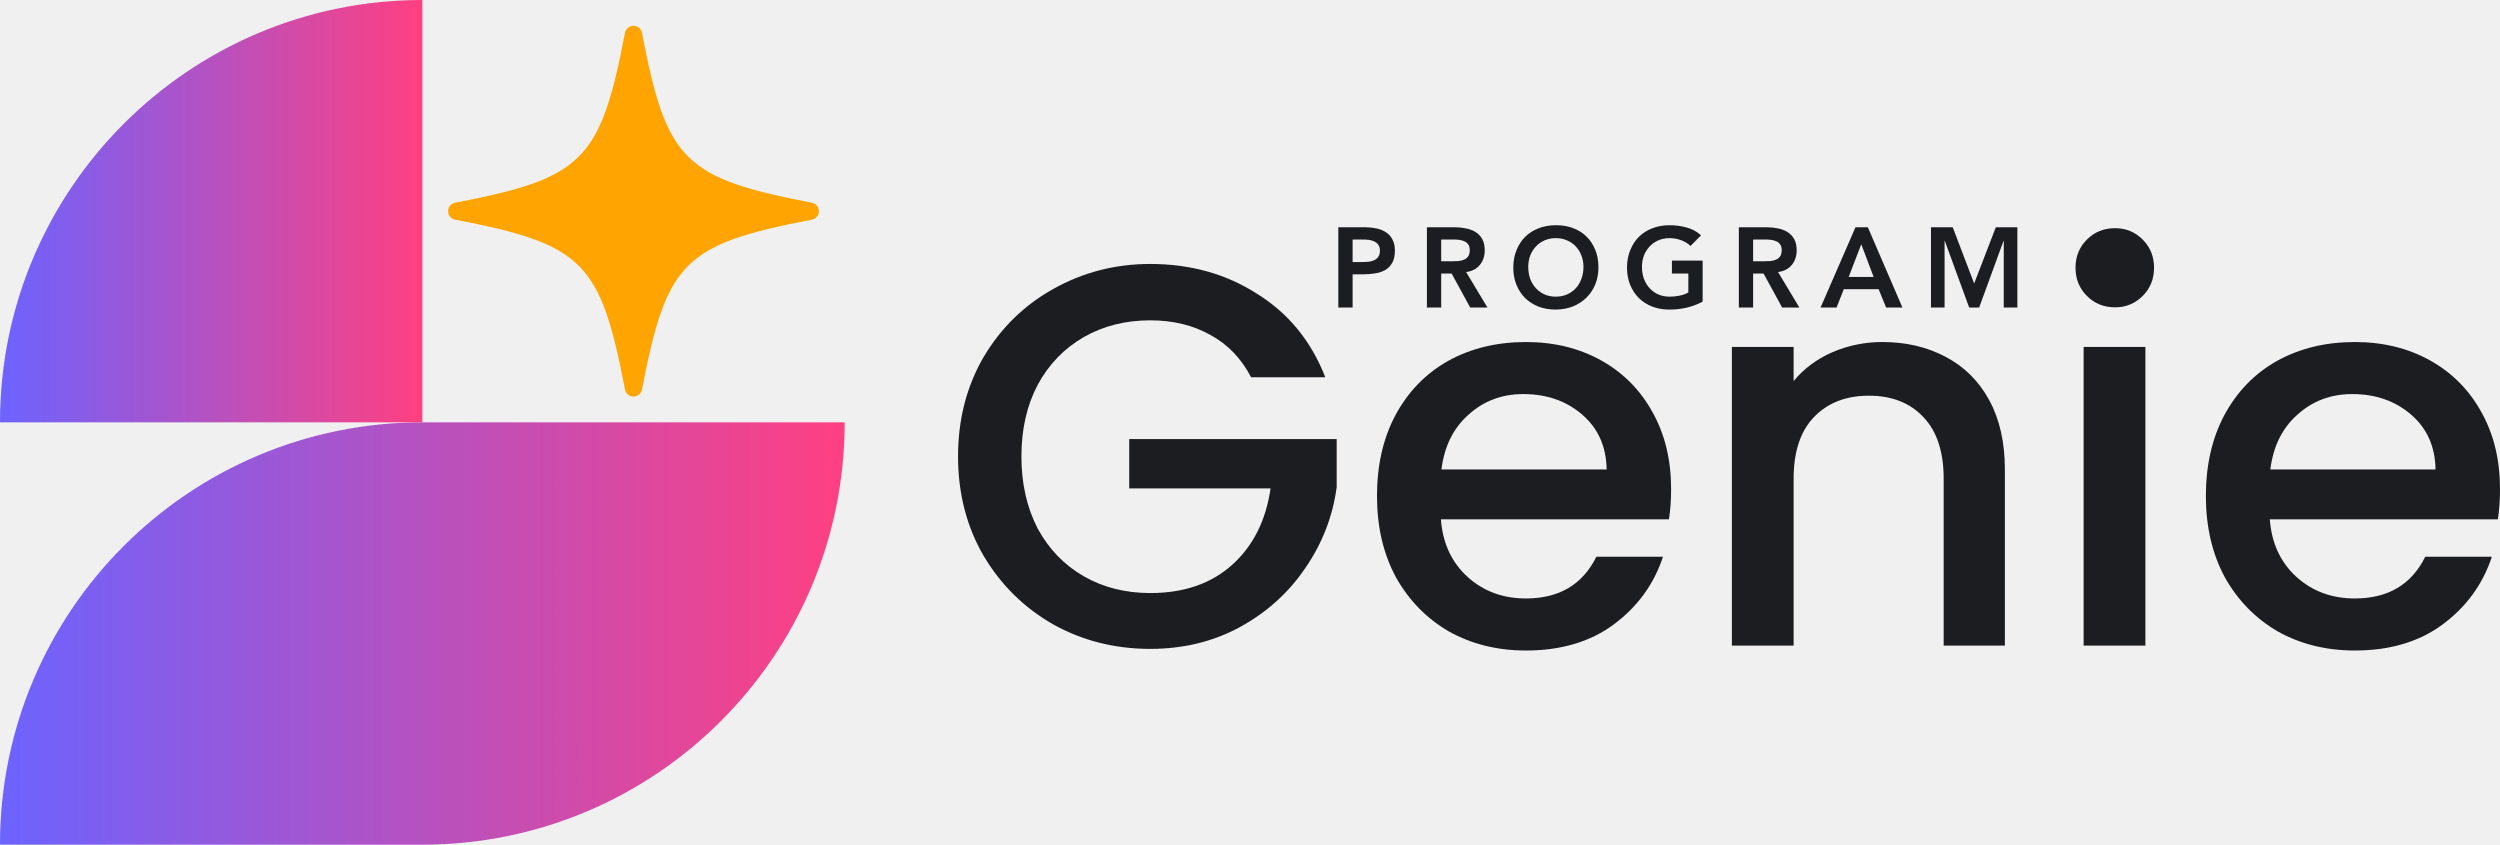
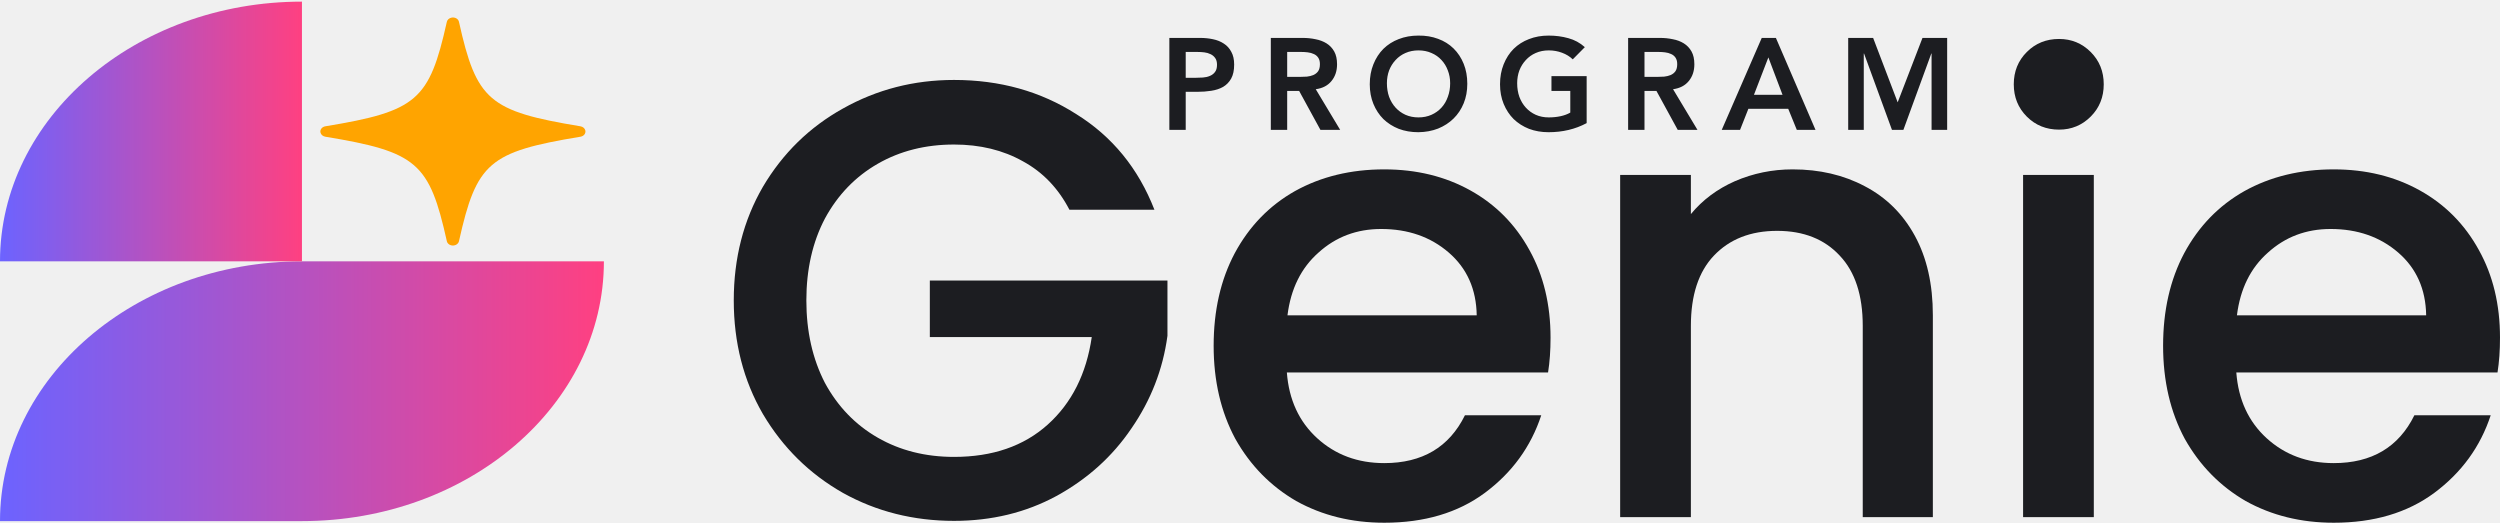
- <svg xmlns="http://www.w3.org/2000/svg" width="882" height="298" viewBox="0 0 882 298" fill="none">
+ <svg xmlns="http://www.w3.org/2000/svg" width="770" height="161" viewBox="0 0 770 161" fill="none">
  <g clip-path="url(#clip0_338_12459)">
-     <path d="M149 149C66.705 149 0 215.705 0 298H149C231.295 298 298 231.295 298 149H149Z" fill="url(#paint0_linear_338_12459)" />
-     <path d="M223.482 139.915C224.935 139.915 226.189 138.879 226.48 137.443C235.147 92.307 241.289 86.166 286.425 77.498C288.079 77.189 289.169 75.59 288.842 73.937C288.606 72.701 287.661 71.756 286.425 71.52C241.289 62.853 235.111 56.711 226.48 11.575C226.171 9.921 224.572 8.831 222.918 9.158C221.701 9.394 220.738 10.339 220.502 11.575C211.834 56.711 205.693 62.853 160.556 71.52C158.903 71.829 157.813 73.428 158.14 75.082C158.376 76.317 159.321 77.262 160.556 77.498C205.693 86.166 211.871 92.344 220.502 137.443C220.774 138.879 222.028 139.915 223.5 139.915H223.482Z" fill="#FFA400" />
-     <path d="M149 0V149H0C0 66.759 66.759 0 149 0Z" fill="url(#paint1_linear_338_12459)" />
+     <path d="M93 80.5C41.635 80.5 0 116.315 0 160.5H93C144.365 160.5 186 124.685 186 80.5H93Z" fill="url(#paint0_linear_338_12459)" />
+     <path d="M139.489 75.622C140.396 75.622 141.178 75.066 141.36 74.295C146.77 50.061 150.603 46.764 178.775 42.11C179.807 41.944 180.488 41.085 180.284 40.198C180.136 39.534 179.547 39.027 178.775 38.9C150.603 34.246 146.747 30.949 141.36 6.715C141.167 5.827 140.169 5.242 139.137 5.417C138.377 5.544 137.776 6.051 137.629 6.715C132.219 30.949 128.385 34.246 100.213 38.9C99.181 39.066 98.501 39.924 98.705 40.812C98.852 41.476 99.442 41.983 100.213 42.11C128.385 46.764 132.241 50.081 137.629 74.295C137.799 75.066 138.581 75.622 139.5 75.622H139.489Z" fill="#FFA400" />
+     <path d="M93 0.5V80.5H0C0 36.344 41.669 0.5 93 0.5Z" fill="url(#paint1_linear_338_12459)" />
  </g>
-   <path d="M441.384 133.099C437.944 126.469 433.167 121.496 427.052 118.18C420.936 114.737 413.866 113.016 405.84 113.016C397.049 113.016 389.214 114.993 382.335 118.945C375.455 122.898 370.041 128.509 366.091 135.777C362.269 143.046 360.358 151.461 360.358 161.025C360.358 170.589 362.269 179.068 366.091 186.464C370.041 193.732 375.455 199.343 382.335 203.296C389.214 207.249 397.049 209.225 405.84 209.225C417.688 209.225 427.306 205.91 434.695 199.279C442.085 192.648 446.607 183.659 448.263 172.31H398.387V154.904H471.577V171.927C470.176 182.256 466.481 191.756 460.494 200.427C454.633 209.098 446.926 216.047 437.371 221.275C427.943 226.376 417.433 228.926 405.84 228.926C393.355 228.926 381.952 226.057 371.633 220.319C361.314 214.453 353.097 206.356 346.982 196.028C340.994 185.699 338 174.031 338 161.025C338 148.019 340.994 136.351 346.982 126.022C353.097 115.694 361.314 107.66 371.633 101.922C382.08 96.057 393.482 93.124 405.84 93.124C419.981 93.124 432.53 96.63 443.486 103.644C454.57 110.53 462.596 120.348 467.564 133.099H441.384Z" fill="#1C1D21" />
-   <path d="M589.568 172.501C589.568 176.454 589.313 180.025 588.804 183.212H508.352C508.989 191.628 512.11 198.387 517.715 203.487C523.321 208.588 530.201 211.138 538.354 211.138C550.075 211.138 558.356 206.229 563.197 196.41H586.702C583.517 206.101 577.72 214.071 569.312 220.319C561.031 226.44 550.712 229.5 538.354 229.5C528.29 229.5 519.244 227.269 511.218 222.806C503.319 218.215 497.077 211.839 492.491 203.678C488.032 195.39 485.802 185.826 485.802 174.988C485.802 164.149 487.968 154.649 492.299 146.488C496.758 138.2 502.937 131.824 510.836 127.361C518.862 122.898 528.035 120.667 538.354 120.667C548.291 120.667 557.145 122.835 564.917 127.17C572.688 131.506 578.739 137.626 583.071 145.532C587.402 153.31 589.568 162.3 589.568 172.501ZM566.828 165.616C566.7 157.582 563.834 151.143 558.228 146.297C552.623 141.452 545.679 139.029 537.399 139.029C529.882 139.029 523.448 141.452 518.098 146.297C512.747 151.015 509.562 157.455 508.543 165.616H566.828Z" fill="#1C1D21" />
-   <path d="M664.132 120.667C672.413 120.667 679.802 122.388 686.299 125.831C692.924 129.274 698.084 134.375 701.778 141.133C705.473 147.891 707.32 156.052 707.32 165.616V227.779H685.726V168.867C685.726 159.431 683.369 152.227 678.656 147.254C673.942 142.153 667.508 139.603 659.355 139.603C651.201 139.603 644.704 142.153 639.863 147.254C635.149 152.227 632.792 159.431 632.792 168.867V227.779H611.007V122.388H632.792V134.438C636.359 130.103 640.882 126.724 646.36 124.301C651.966 121.878 657.89 120.667 664.132 120.667Z" fill="#1C1D21" />
-   <path d="M746.192 108.426C742.243 108.426 738.93 107.087 736.255 104.409C733.58 101.731 732.242 98.416 732.242 94.463C732.242 90.51 733.58 87.195 736.255 84.517C738.93 81.839 742.243 80.5 746.192 80.5C750.014 80.5 753.263 81.839 755.938 84.517C758.614 87.195 759.951 90.51 759.951 94.463C759.951 98.416 758.614 101.731 755.938 104.409C753.263 107.087 750.014 108.426 746.192 108.426ZM756.894 122.388V227.779H735.109V122.388H756.894Z" fill="#1C1D21" />
-   <path d="M882 172.501C882 176.454 881.745 180.025 881.236 183.212H800.783C801.42 191.628 804.542 198.387 810.147 203.487C815.753 208.588 822.632 211.138 830.786 211.138C842.506 211.138 850.787 206.229 855.628 196.41H879.134C875.949 206.101 870.152 214.071 861.744 220.319C853.463 226.44 843.143 229.5 830.786 229.5C820.721 229.5 811.676 227.269 803.65 222.806C795.751 218.215 789.509 211.839 784.922 203.678C780.463 195.39 778.234 185.826 778.234 174.988C778.234 164.149 780.4 154.649 784.731 146.488C789.19 138.2 795.369 131.824 803.268 127.361C811.294 122.898 820.467 120.667 830.786 120.667C840.723 120.667 849.577 122.835 857.348 127.17C865.12 131.506 871.171 137.626 875.503 145.532C879.834 153.31 882 162.3 882 172.501ZM859.259 165.616C859.132 157.582 856.265 151.143 850.66 146.297C845.054 141.452 838.111 139.029 829.83 139.029C822.314 139.029 815.88 141.452 810.529 146.297C805.179 151.015 801.994 157.455 800.975 165.616H859.259Z" fill="#1C1D21" />
-   <path d="M472.16 80.18H481.68C483.04 80.18 484.347 80.313 485.6 80.58C486.88 80.847 488 81.3 488.96 81.94C489.92 82.553 490.68 83.393 491.24 84.46C491.827 85.5 492.12 86.807 492.12 88.38C492.12 90.167 491.813 91.607 491.2 92.7C490.587 93.793 489.76 94.647 488.72 95.26C487.68 95.847 486.467 96.247 485.08 96.46C483.72 96.673 482.293 96.78 480.8 96.78H477.2V108.5H472.16V80.18ZM480.24 92.46C480.96 92.46 481.707 92.433 482.48 92.38C483.253 92.327 483.96 92.167 484.6 91.9C485.267 91.633 485.8 91.233 486.2 90.7C486.627 90.167 486.84 89.42 486.84 88.46C486.84 87.58 486.653 86.887 486.28 86.38C485.907 85.847 485.427 85.447 484.84 85.18C484.253 84.887 483.6 84.7 482.88 84.62C482.16 84.54 481.467 84.5 480.8 84.5H477.2V92.46H480.24ZM503.413 80.18H513.253C514.613 80.18 515.92 80.313 517.173 80.58C518.453 80.82 519.586 81.247 520.573 81.86C521.56 82.473 522.346 83.3 522.933 84.34C523.52 85.38 523.813 86.7 523.813 88.3C523.813 90.353 523.24 92.073 522.093 93.46C520.973 94.847 519.36 95.687 517.253 95.98L524.773 108.5H518.693L512.133 96.5H508.453V108.5H503.413V80.18ZM512.373 92.18C513.093 92.18 513.813 92.153 514.533 92.1C515.253 92.02 515.906 91.86 516.493 91.62C517.106 91.353 517.6 90.967 517.973 90.46C518.346 89.927 518.533 89.193 518.533 88.26C518.533 87.433 518.36 86.767 518.013 86.26C517.666 85.753 517.213 85.38 516.653 85.14C516.093 84.873 515.466 84.7 514.773 84.62C514.106 84.54 513.453 84.5 512.813 84.5H508.453V92.18H512.373ZM533.888 94.46C533.888 92.193 534.262 90.14 535.008 88.3C535.755 86.433 536.782 84.847 538.088 83.54C539.422 82.233 540.995 81.233 542.808 80.54C544.648 79.82 546.662 79.46 548.848 79.46C551.062 79.433 553.088 79.767 554.928 80.46C556.768 81.127 558.355 82.113 559.688 83.42C561.022 84.727 562.062 86.3 562.808 88.14C563.555 89.98 563.928 92.033 563.928 94.3C563.928 96.513 563.555 98.527 562.808 100.34C562.062 102.153 561.022 103.713 559.688 105.02C558.355 106.327 556.768 107.353 554.928 108.1C553.088 108.82 551.062 109.193 548.848 109.22C546.662 109.22 544.648 108.873 542.808 108.18C540.995 107.46 539.422 106.46 538.088 105.18C536.782 103.873 535.755 102.313 535.008 100.5C534.262 98.687 533.888 96.673 533.888 94.46ZM539.168 94.14C539.168 95.66 539.395 97.06 539.848 98.34C540.328 99.62 540.995 100.727 541.848 101.66C542.702 102.593 543.715 103.327 544.888 103.86C546.088 104.393 547.422 104.66 548.888 104.66C550.355 104.66 551.688 104.393 552.888 103.86C554.088 103.327 555.115 102.593 555.968 101.66C556.822 100.727 557.475 99.62 557.928 98.34C558.408 97.06 558.648 95.66 558.648 94.14C558.648 92.727 558.408 91.407 557.928 90.18C557.475 88.953 556.822 87.887 555.968 86.98C555.115 86.047 554.088 85.327 552.888 84.82C551.688 84.287 550.355 84.02 548.888 84.02C547.422 84.02 546.088 84.287 544.888 84.82C543.715 85.327 542.702 86.047 541.848 86.98C540.995 87.887 540.328 88.953 539.848 90.18C539.395 91.407 539.168 92.727 539.168 94.14ZM600.689 106.42C597.195 108.287 593.289 109.22 588.969 109.22C586.782 109.22 584.769 108.873 582.929 108.18C581.115 107.46 579.542 106.46 578.209 105.18C576.902 103.873 575.875 102.313 575.129 100.5C574.382 98.687 574.009 96.673 574.009 94.46C574.009 92.193 574.382 90.14 575.129 88.3C575.875 86.433 576.902 84.847 578.209 83.54C579.542 82.233 581.115 81.233 582.929 80.54C584.769 79.82 586.782 79.46 588.969 79.46C591.129 79.46 593.155 79.727 595.049 80.26C596.942 80.767 598.635 81.687 600.129 83.02L596.409 86.78C595.502 85.9 594.395 85.22 593.089 84.74C591.809 84.26 590.449 84.02 589.009 84.02C587.542 84.02 586.209 84.287 585.009 84.82C583.835 85.327 582.822 86.047 581.969 86.98C581.115 87.887 580.449 88.953 579.969 90.18C579.515 91.407 579.289 92.727 579.289 94.14C579.289 95.66 579.515 97.06 579.969 98.34C580.449 99.62 581.115 100.727 581.969 101.66C582.822 102.593 583.835 103.327 585.009 103.86C586.209 104.393 587.542 104.66 589.009 104.66C590.289 104.66 591.489 104.54 592.609 104.3C593.755 104.06 594.769 103.687 595.649 103.18V96.5H589.849V91.94H600.689V106.42ZM613.462 80.18H623.302C624.662 80.18 625.968 80.313 627.222 80.58C628.502 80.82 629.635 81.247 630.622 81.86C631.608 82.473 632.395 83.3 632.982 84.34C633.568 85.38 633.862 86.7 633.862 88.3C633.862 90.353 633.288 92.073 632.142 93.46C631.022 94.847 629.408 95.687 627.302 95.98L634.822 108.5H628.742L622.182 96.5H618.502V108.5H613.462V80.18ZM622.422 92.18C623.142 92.18 623.862 92.153 624.582 92.1C625.302 92.02 625.955 91.86 626.542 91.62C627.155 91.353 627.648 90.967 628.022 90.46C628.395 89.927 628.582 89.193 628.582 88.26C628.582 87.433 628.408 86.767 628.062 86.26C627.715 85.753 627.262 85.38 626.702 85.14C626.142 84.873 625.515 84.7 624.822 84.62C624.155 84.54 623.502 84.5 622.862 84.5H618.502V92.18H622.422ZM654.617 80.18H658.977L671.177 108.5H665.417L662.777 102.02H650.497L647.937 108.5H642.297L654.617 80.18ZM661.017 97.7L656.657 86.18L652.217 97.7H661.017ZM681.244 80.18H688.924L696.484 100.02L704.124 80.18H711.724V108.5H706.924V84.98H706.844L698.244 108.5H694.724L686.124 84.98H686.044V108.5H681.244V80.18Z" fill="#1C1D21" />
+   <path d="M329.384 64.6C325.944 57.969 321.167 52.996 315.052 49.68C308.936 46.237 301.866 44.516 293.84 44.516C285.049 44.516 277.214 46.492 270.335 50.445C263.455 54.398 258.041 60.009 254.091 67.277C250.269 74.546 248.358 82.962 248.358 92.525C248.358 102.089 250.269 110.568 254.091 117.964C258.041 125.232 263.455 130.843 270.335 134.796C277.214 138.749 285.049 140.725 293.84 140.725C305.688 140.725 315.306 137.41 322.695 130.779C330.085 124.148 334.607 115.159 336.263 103.81H286.387V86.404H359.577V103.427C358.176 113.756 354.481 123.256 348.494 131.927C342.633 140.598 334.926 147.547 325.371 152.775C315.943 157.876 305.433 160.426 293.84 160.426C281.355 160.426 269.952 157.557 259.633 151.819C249.314 145.953 241.097 137.856 234.982 127.528C228.994 117.199 226 105.531 226 92.525C226 79.519 228.994 67.851 234.982 57.523C241.097 47.194 249.314 39.16 259.633 33.422C270.08 27.557 281.482 24.624 293.84 24.624C307.981 24.624 320.53 28.131 331.486 35.144C342.57 42.029 350.596 51.848 355.564 64.6H329.384Z" fill="#1C1D21" />
+   <path d="M477.568 104.001C477.568 107.954 477.313 111.525 476.804 114.712H396.352C396.989 123.128 400.11 129.887 405.715 134.987C411.321 140.088 418.201 142.638 426.354 142.638C438.075 142.638 446.356 137.729 451.197 127.91H474.702C471.517 137.601 465.72 145.571 457.312 151.819C449.031 157.94 438.712 161 426.354 161C416.29 161 407.244 158.769 399.218 154.306C391.319 149.715 385.077 143.339 380.491 135.178C376.032 126.89 373.802 117.326 373.802 106.488C373.802 95.649 375.968 86.149 380.299 77.989C384.758 69.7 390.937 63.324 398.836 58.861C406.862 54.398 416.035 52.167 426.354 52.167C436.291 52.167 445.145 54.335 452.917 58.67C460.688 63.006 466.739 69.126 471.071 77.032C475.402 84.81 477.568 93.8 477.568 104.001ZM454.828 97.115C454.7 89.082 451.834 82.643 446.228 77.797C440.623 72.952 433.679 70.529 425.399 70.529C417.882 70.529 411.448 72.952 406.098 77.797C400.747 82.515 397.562 88.955 396.543 97.115H454.828Z" fill="#1C1D21" />
+   <path d="M552.132 52.167C560.413 52.167 567.802 53.888 574.299 57.331C580.924 60.774 586.084 65.875 589.778 72.633C593.473 79.391 595.32 87.552 595.32 97.115V159.279H573.726V100.367C573.726 90.931 571.369 83.727 566.656 78.754C561.942 73.653 555.508 71.103 547.355 71.103C539.201 71.103 532.704 73.653 527.863 78.754C523.149 83.727 520.792 90.931 520.792 100.367V159.279H499.007V53.888H520.792V65.938C524.359 61.603 528.882 58.224 534.36 55.801C539.966 53.378 545.89 52.167 552.132 52.167Z" fill="#1C1D21" />
+   <path d="M634.192 39.926C630.243 39.926 626.93 38.587 624.255 35.909C621.58 33.231 620.242 29.916 620.242 25.963C620.242 22.01 621.58 18.695 624.255 16.017C626.93 13.339 630.243 12 634.192 12C638.014 12 641.263 13.339 643.938 16.017C646.614 18.695 647.951 22.01 647.951 25.963C647.951 29.916 646.614 33.231 643.938 35.909C641.263 38.587 638.014 39.926 634.192 39.926ZM644.894 53.888V159.279H623.109V53.888H644.894Z" fill="#1C1D21" />
+   <path d="M770 104.001C770 107.954 769.745 111.525 769.236 114.712H688.783C689.42 123.128 692.542 129.887 698.147 134.987C703.753 140.088 710.632 142.638 718.786 142.638C730.506 142.638 738.787 137.729 743.628 127.91H767.134C763.949 137.601 758.152 145.571 749.744 151.819C741.463 157.94 731.143 161 718.786 161C708.721 161 699.676 158.769 691.65 154.306C683.751 149.715 677.509 143.339 672.922 135.178C668.463 126.89 666.234 117.326 666.234 106.488C666.234 95.649 668.4 86.149 672.731 77.989C677.19 69.7 683.369 63.324 691.268 58.861C699.294 54.398 708.467 52.167 718.786 52.167C728.723 52.167 737.577 54.335 745.348 58.67C753.12 63.006 759.171 69.126 763.503 77.032C767.834 84.81 770 93.8 770 104.001ZM747.259 97.115C747.132 89.082 744.265 82.643 738.66 77.797C733.054 72.952 726.111 70.529 717.83 70.529C710.314 70.529 703.88 72.952 698.529 77.797C693.179 82.515 689.994 88.955 688.975 97.115H747.259Z" fill="#1C1D21" />
+   <path d="M360.16 11.68H369.68C371.04 11.68 372.347 11.813 373.6 12.08C374.88 12.347 376 12.8 376.96 13.44C377.92 14.053 378.68 14.893 379.24 15.96C379.827 17 380.12 18.307 380.12 19.88C380.12 21.667 379.813 23.107 379.2 24.2C378.587 25.293 377.76 26.147 376.72 26.76C375.68 27.347 374.467 27.747 373.08 27.96C371.72 28.173 370.293 28.28 368.8 28.28H365.2V40H360.16V11.68ZM368.24 23.96C368.96 23.96 369.707 23.933 370.48 23.88C371.253 23.827 371.96 23.667 372.6 23.4C373.267 23.133 373.8 22.733 374.2 22.2C374.627 21.667 374.84 20.92 374.84 19.96C374.84 19.08 374.653 18.387 374.28 17.88C373.907 17.347 373.427 16.947 372.84 16.68C372.253 16.387 371.6 16.2 370.88 16.12C370.16 16.04 369.467 16 368.8 16H365.2V23.96H368.24ZM391.413 11.68H401.253C402.613 11.68 403.92 11.813 405.173 12.08C406.453 12.32 407.586 12.747 408.573 13.36C409.56 13.973 410.346 14.8 410.933 15.84C411.52 16.88 411.813 18.2 411.813 19.8C411.813 21.853 411.24 23.573 410.093 24.96C408.973 26.347 407.36 27.187 405.253 27.48L412.773 40H406.693L400.133 28H396.453V40H391.413V11.68ZM400.373 23.68C401.093 23.68 401.813 23.653 402.533 23.6C403.253 23.52 403.906 23.36 404.493 23.12C405.106 22.853 405.6 22.467 405.973 21.96C406.346 21.427 406.533 20.693 406.533 19.76C406.533 18.933 406.36 18.267 406.013 17.76C405.666 17.253 405.213 16.88 404.653 16.64C404.093 16.373 403.466 16.2 402.773 16.12C402.106 16.04 401.453 16 400.813 16H396.453V23.68H400.373ZM421.888 25.96C421.888 23.693 422.262 21.64 423.008 19.8C423.755 17.933 424.782 16.347 426.088 15.04C427.422 13.733 428.995 12.733 430.808 12.04C432.648 11.32 434.662 10.96 436.848 10.96C439.062 10.933 441.088 11.267 442.928 11.96C444.768 12.627 446.355 13.613 447.688 14.92C449.022 16.227 450.062 17.8 450.808 19.64C451.555 21.48 451.928 23.533 451.928 25.8C451.928 28.013 451.555 30.027 450.808 31.84C450.062 33.653 449.022 35.213 447.688 36.52C446.355 37.827 444.768 38.853 442.928 39.6C441.088 40.32 439.062 40.693 436.848 40.72C434.662 40.72 432.648 40.373 430.808 39.68C428.995 38.96 427.422 37.96 426.088 36.68C424.782 35.373 423.755 33.813 423.008 32C422.262 30.187 421.888 28.173 421.888 25.96ZM427.168 25.64C427.168 27.16 427.395 28.56 427.848 29.84C428.328 31.12 428.995 32.227 429.848 33.16C430.702 34.093 431.715 34.827 432.888 35.36C434.088 35.893 435.422 36.16 436.888 36.16C438.355 36.16 439.688 35.893 440.888 35.36C442.088 34.827 443.115 34.093 443.968 33.16C444.822 32.227 445.475 31.12 445.928 29.84C446.408 28.56 446.648 27.16 446.648 25.64C446.648 24.227 446.408 22.907 445.928 21.68C445.475 20.453 444.822 19.387 443.968 18.48C443.115 17.547 442.088 16.827 440.888 16.32C439.688 15.787 438.355 15.52 436.888 15.52C435.422 15.52 434.088 15.787 432.888 16.32C431.715 16.827 430.702 17.547 429.848 18.48C428.995 19.387 428.328 20.453 427.848 21.68C427.395 22.907 427.168 24.227 427.168 25.64ZM488.689 37.92C485.195 39.787 481.289 40.72 476.969 40.72C474.782 40.72 472.769 40.373 470.929 39.68C469.115 38.96 467.542 37.96 466.209 36.68C464.902 35.373 463.875 33.813 463.129 32C462.382 30.187 462.009 28.173 462.009 25.96C462.009 23.693 462.382 21.64 463.129 19.8C463.875 17.933 464.902 16.347 466.209 15.04C467.542 13.733 469.115 12.733 470.929 12.04C472.769 11.32 474.782 10.96 476.969 10.96C479.129 10.96 481.155 11.227 483.049 11.76C484.942 12.267 486.635 13.187 488.129 14.52L484.409 18.28C483.502 17.4 482.395 16.72 481.089 16.24C479.809 15.76 478.449 15.52 477.009 15.52C475.542 15.52 474.209 15.787 473.009 16.32C471.835 16.827 470.822 17.547 469.969 18.48C469.115 19.387 468.449 20.453 467.969 21.68C467.515 22.907 467.289 24.227 467.289 25.64C467.289 27.16 467.515 28.56 467.969 29.84C468.449 31.12 469.115 32.227 469.969 33.16C470.822 34.093 471.835 34.827 473.009 35.36C474.209 35.893 475.542 36.16 477.009 36.16C478.289 36.16 479.489 36.04 480.609 35.8C481.755 35.56 482.769 35.187 483.649 34.68V28H477.849V23.44H488.689V37.92ZM501.462 11.68H511.302C512.662 11.68 513.968 11.813 515.222 12.08C516.502 12.32 517.635 12.747 518.622 13.36C519.608 13.973 520.395 14.8 520.982 15.84C521.568 16.88 521.862 18.2 521.862 19.8C521.862 21.853 521.288 23.573 520.142 24.96C519.022 26.347 517.408 27.187 515.302 27.48L522.822 40H516.742L510.182 28H506.502V40H501.462V11.68ZM510.422 23.68C511.142 23.68 511.862 23.653 512.582 23.6C513.302 23.52 513.955 23.36 514.542 23.12C515.155 22.853 515.648 22.467 516.022 21.96C516.395 21.427 516.582 20.693 516.582 19.76C516.582 18.933 516.408 18.267 516.062 17.76C515.715 17.253 515.262 16.88 514.702 16.64C514.142 16.373 513.515 16.2 512.822 16.12C512.155 16.04 511.502 16 510.862 16H506.502V23.68H510.422ZM542.617 11.68H546.977L559.177 40H553.417L550.777 33.52H538.497L535.937 40H530.297L542.617 11.68ZM549.017 29.2L544.657 17.68L540.217 29.2H549.017ZM569.244 11.68H576.924L584.484 31.52L592.124 11.68H599.724V40H594.924V16.48H594.844L586.244 40H582.724L574.124 16.48H574.044V40H569.244V11.68Z" fill="#1C1D21" />
  <defs>
-     <linearGradient id="paint0_linear_338_12459" x1="0" y1="223.5" x2="298" y2="223.5" gradientUnits="userSpaceOnUse">
+     <linearGradient id="paint0_linear_338_12459" x1="0" y1="120.5" x2="186" y2="120.5" gradientUnits="userSpaceOnUse">
      <stop stop-color="#6C63FF" />
      <stop offset="1" stop-color="#FF4081" />
    </linearGradient>
-     <linearGradient id="paint1_linear_338_12459" x1="0" y1="74.5" x2="149" y2="74.5" gradientUnits="userSpaceOnUse">
+     <linearGradient id="paint1_linear_338_12459" x1="0" y1="40.5" x2="93" y2="40.5" gradientUnits="userSpaceOnUse">
      <stop stop-color="#6C63FF" />
      <stop offset="1" stop-color="#FF4081" />
    </linearGradient>
    <clipPath id="clip0_338_12459">
-       <rect width="298" height="298" fill="white" />
+       <rect width="186" height="160" fill="white" transform="translate(0 0.5)" />
    </clipPath>
  </defs>
</svg>
